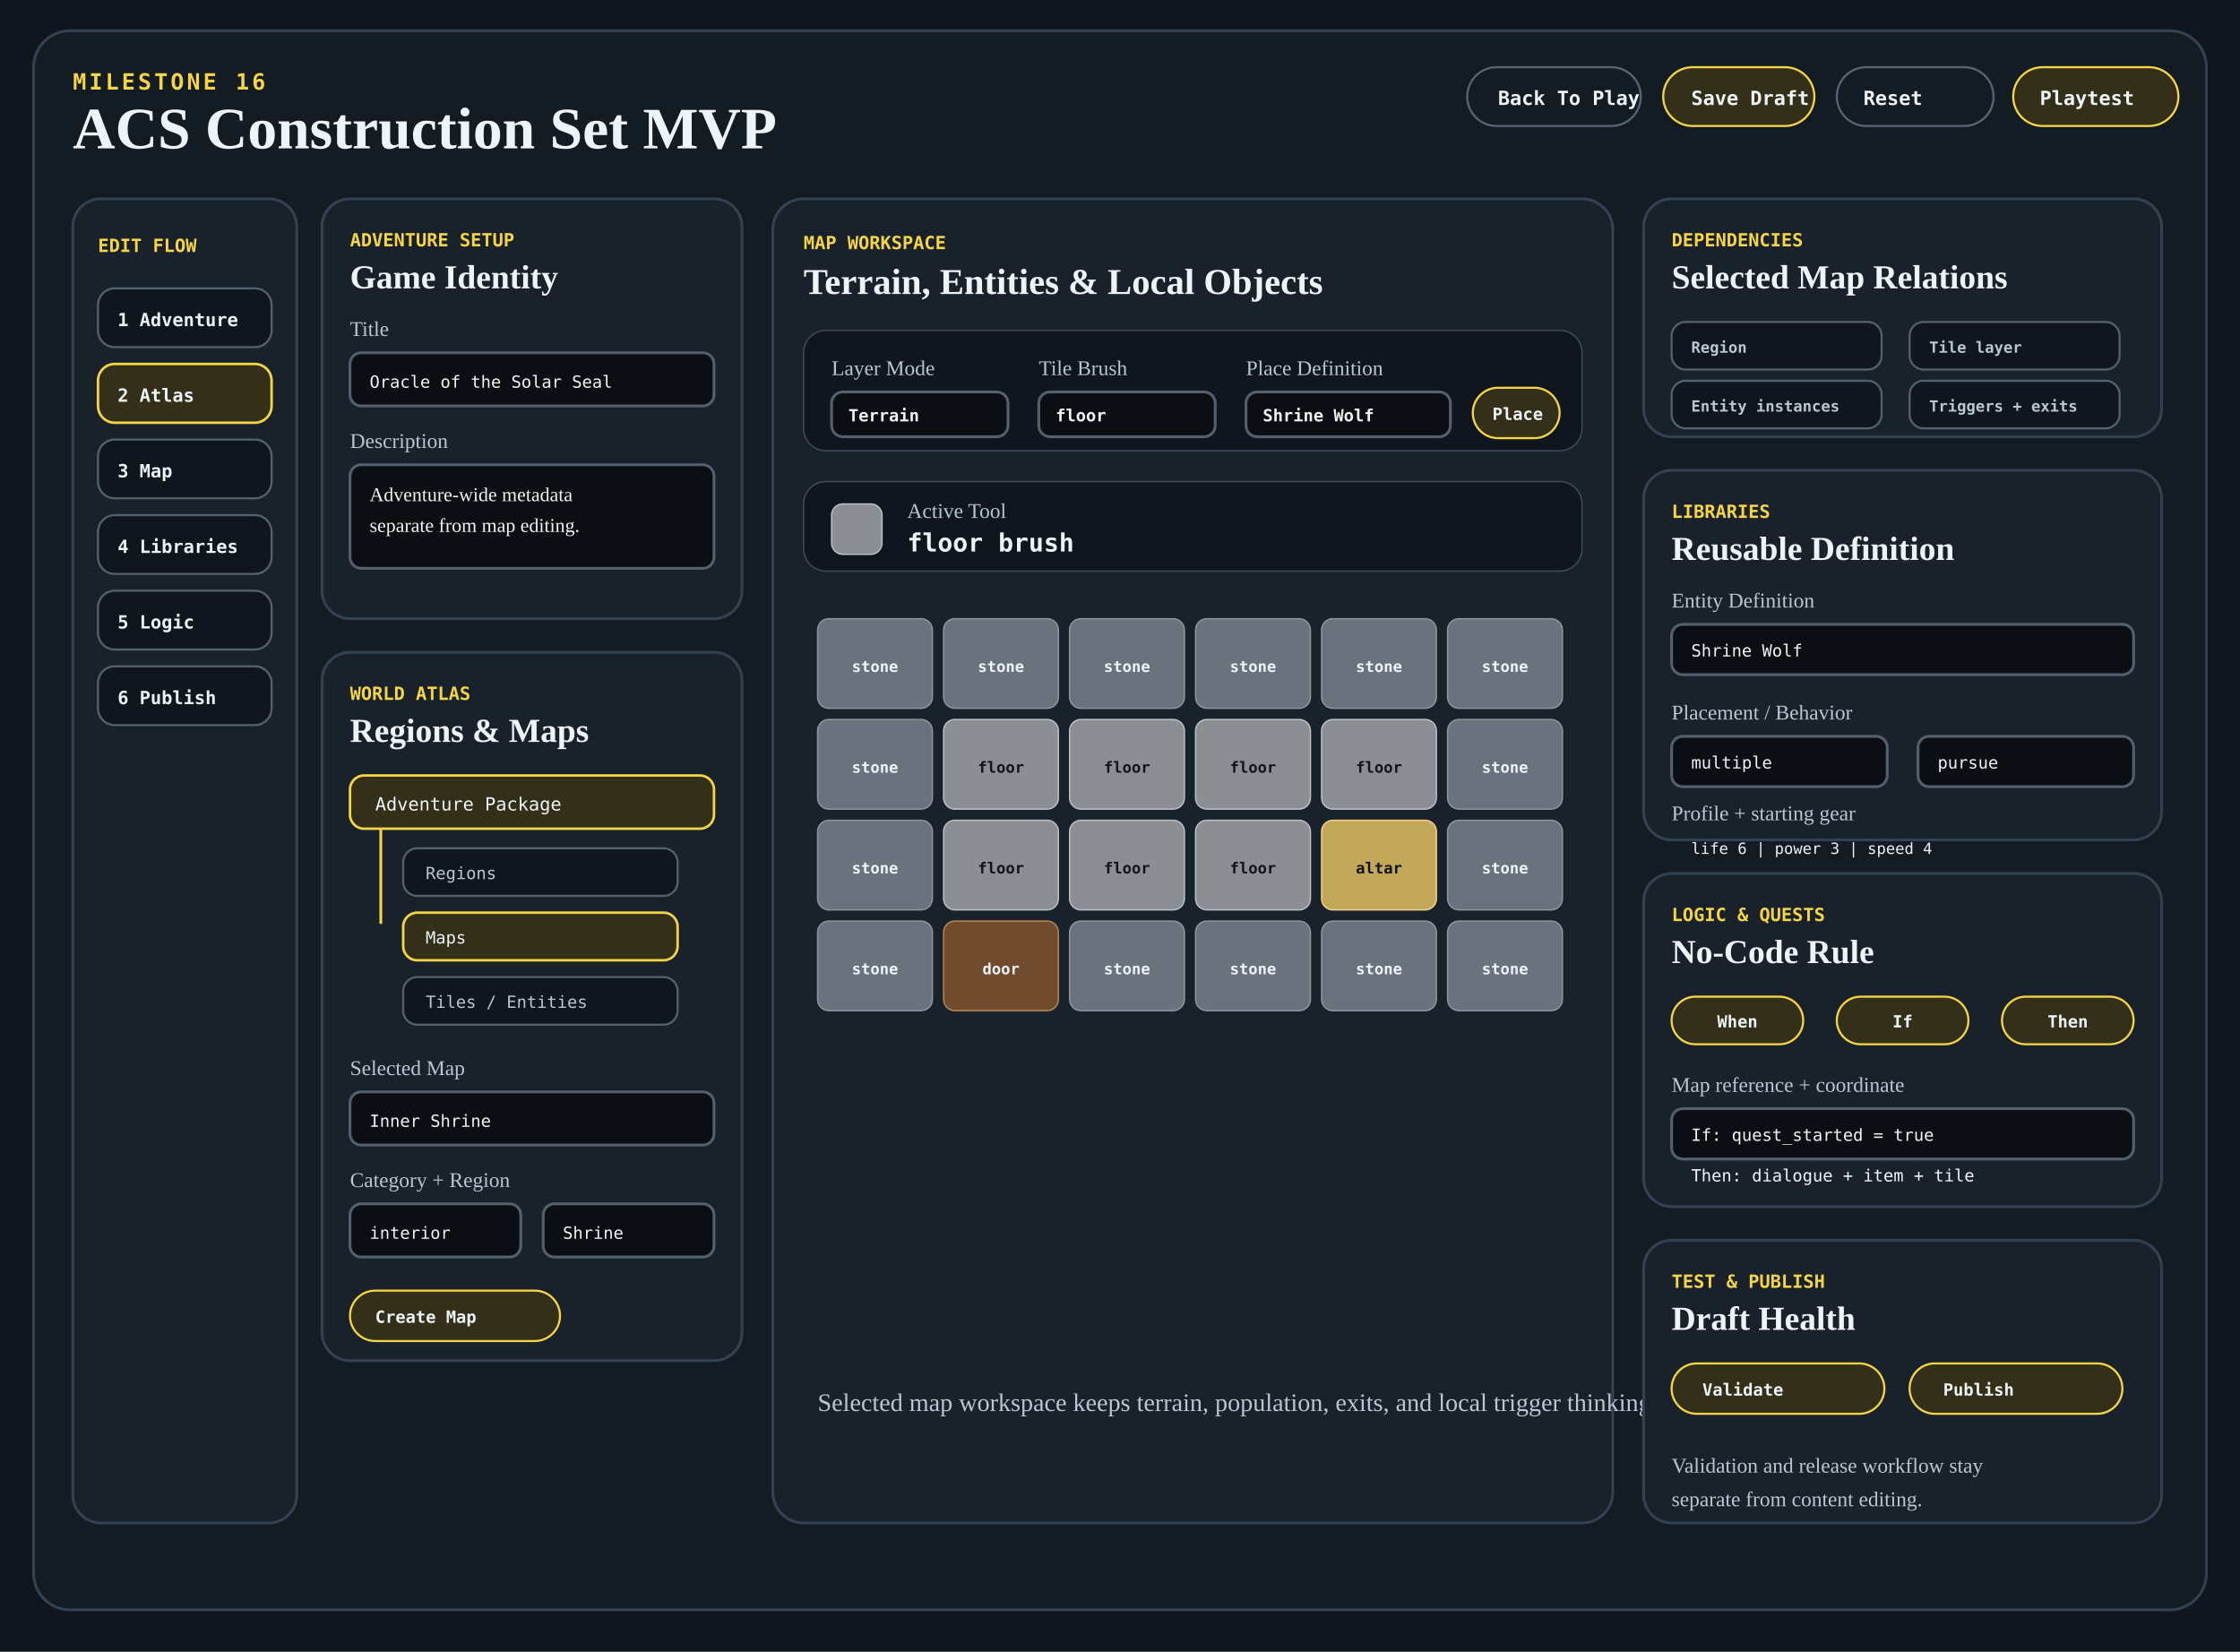
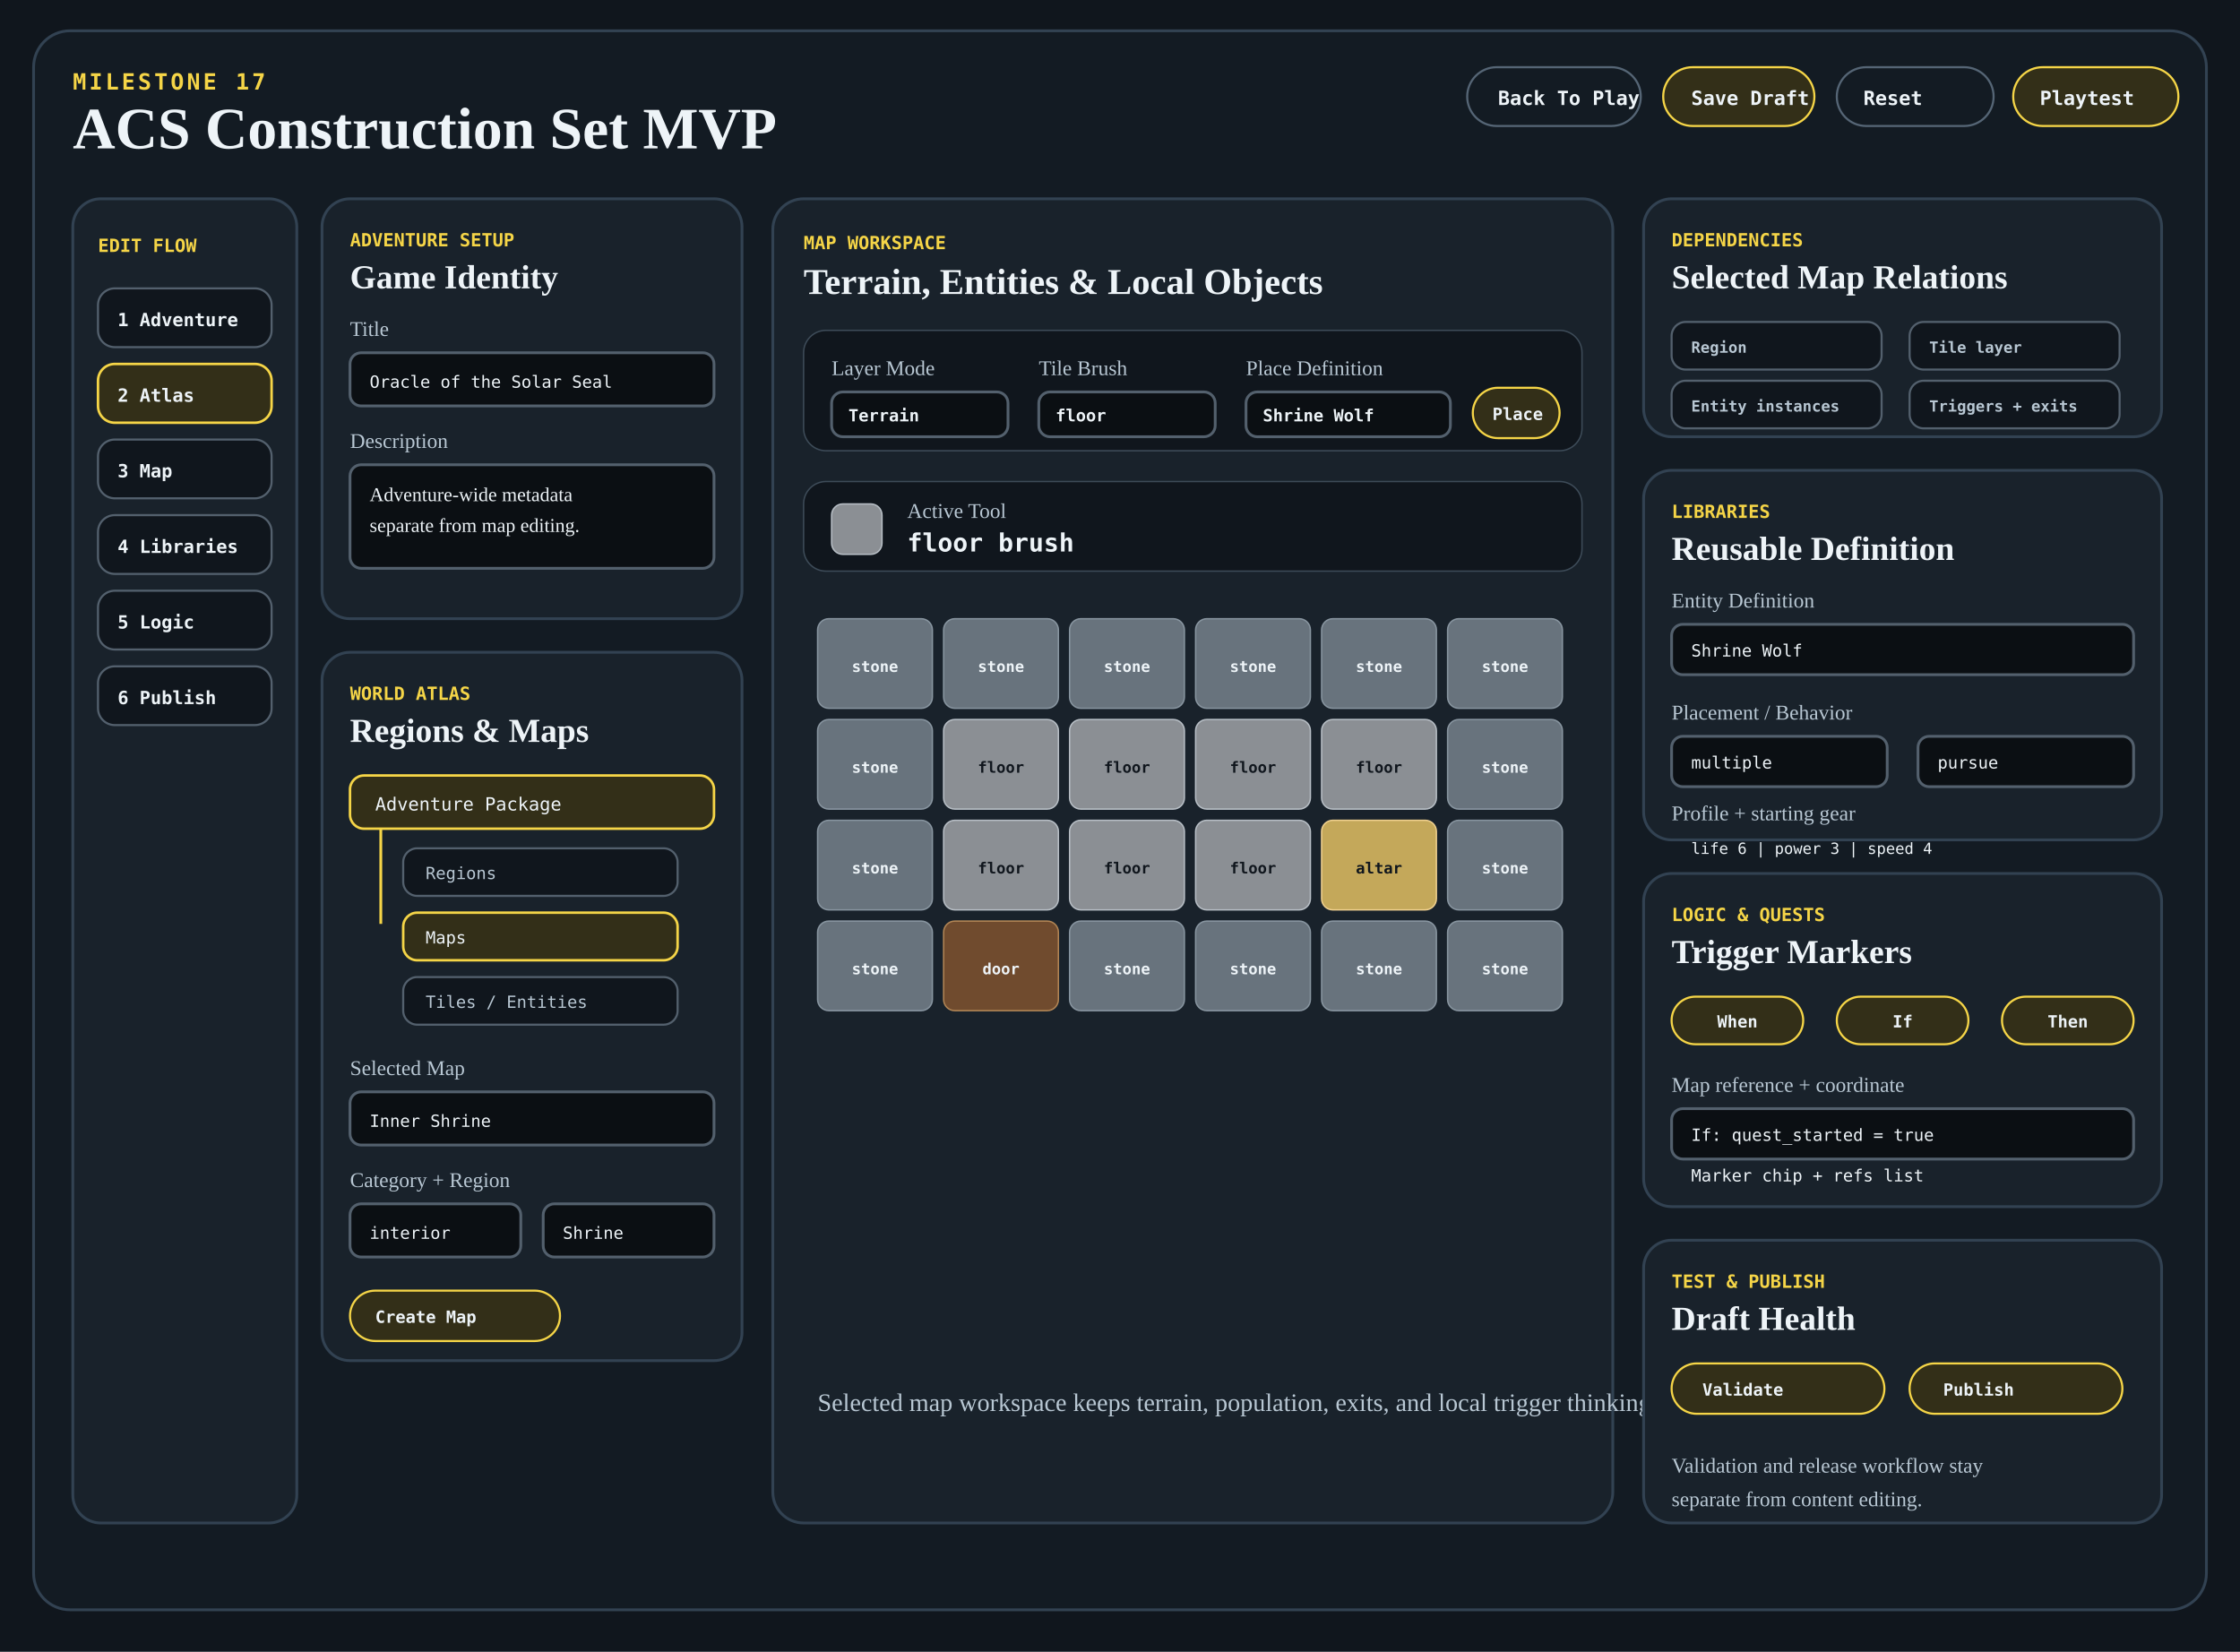
<svg xmlns="http://www.w3.org/2000/svg" width="1600" height="1180" viewBox="0 0 1600 1180">
  <defs>
    <style>
      .serif { font-family: Georgia, 'Times New Roman', serif; }
      .mono { font-family: 'Cascadia Mono', Consolas, monospace; }
      .muted { fill: #b8c7d3; }
      .text { fill: #eef4f8; }
      .gold { fill: #f5d547; }
      .panel { fill: #19222b; stroke: #324252; stroke-width: 2; }
      .field { fill: #0b0f13; stroke: #53606d; stroke-width: 2; }
      .button { fill: #332f18; stroke: #f5d547; stroke-width: 1.5; }
      .ghost { fill: none; stroke: #556575; stroke-width: 1.5; }
      .node { fill: #10161d; stroke: #53606d; stroke-width: 1.5; }
      .nodeActive { fill: #332f18; stroke: #f5d547; stroke-width: 1.8; }
      .cellText { font-family: 'Cascadia Mono', Consolas, monospace; font-size: 11px; font-weight: 700; }
    </style>
  </defs>
  <rect width="1600" height="1180" fill="#10161d" />
  <rect x="24" y="22" width="1552" height="1128" rx="26" fill="#131b23" stroke="#324252" stroke-width="2" />
-   <text x="52" y="64" class="mono gold" font-size="16" font-weight="700" letter-spacing="2">MILESTONE 16</text>
+   <text x="52" y="64" class="mono gold" font-size="16" font-weight="700" letter-spacing="2">MILESTONE 17</text>
  <text x="52" y="106" class="serif text" font-size="42" font-weight="700">ACS Construction Set MVP</text>
  <g class="mono" font-size="14" font-weight="700">
    <rect x="1048" y="48" width="124" height="42" rx="21" class="ghost" />
    <text x="1070" y="75" class="text">Back To Play</text>
    <rect x="1188" y="48" width="108" height="42" rx="21" class="button" />
    <text x="1208" y="75" class="text">Save Draft</text>
    <rect x="1312" y="48" width="112" height="42" rx="21" class="ghost" />
    <text x="1331" y="75" class="text">Reset</text>
    <rect x="1438" y="48" width="118" height="42" rx="21" class="button" />
    <text x="1457" y="75" class="text">Playtest</text>
  </g>
  <g transform="translate(52,142)">
    <rect x="0" y="0" width="160" height="946" rx="20" class="panel" />
    <text x="18" y="38" class="mono gold" font-size="13" font-weight="700">EDIT FLOW</text>
    <g class="mono" font-size="13" font-weight="700">
      <rect x="18" y="64" width="124" height="42" rx="12" class="node" />
      <text x="32" y="91" class="text">1 Adventure</text>
      <rect x="18" y="118" width="124" height="42" rx="12" class="nodeActive" />
      <text x="32" y="145" class="text">2 Atlas</text>
      <rect x="18" y="172" width="124" height="42" rx="12" class="node" />
      <text x="32" y="199" class="text">3 Map</text>
      <rect x="18" y="226" width="124" height="42" rx="12" class="node" />
      <text x="32" y="253" class="text">4 Libraries</text>
      <rect x="18" y="280" width="124" height="42" rx="12" class="node" />
      <text x="32" y="307" class="text">5 Logic</text>
      <rect x="18" y="334" width="124" height="42" rx="12" class="node" />
      <text x="32" y="361" class="text">6 Publish</text>
    </g>
  </g>
  <g transform="translate(230,142)">
    <rect x="0" y="0" width="300" height="300" rx="20" class="panel" />
    <text x="20" y="34" class="mono gold" font-size="13" font-weight="700">ADVENTURE SETUP</text>
    <text x="20" y="64" class="serif text" font-size="24" font-weight="700">Game Identity</text>
    <text x="20" y="98" class="serif muted" font-size="15">Title</text>
    <rect x="20" y="110" width="260" height="38" rx="8" class="field" />
    <text x="34" y="135" class="mono text" font-size="12">Oracle of the Solar Seal</text>
    <text x="20" y="178" class="serif muted" font-size="15">Description</text>
    <rect x="20" y="190" width="260" height="74" rx="8" class="field" />
    <text x="34" y="216" class="serif text" font-size="14">Adventure-wide metadata</text>
    <text x="34" y="238" class="serif text" font-size="14">separate from map editing.</text>
    <rect x="0" y="324" width="300" height="506" rx="20" class="panel" />
    <text x="20" y="358" class="mono gold" font-size="13" font-weight="700">WORLD ATLAS</text>
    <text x="20" y="388" class="serif text" font-size="24" font-weight="700">Regions &amp; Maps</text>
    <rect x="20" y="412" width="260" height="38" rx="10" class="nodeActive" />
    <text x="38" y="437" class="mono text" font-size="13">Adventure Package</text>
    <path d="M42 450 V518" stroke="#f5d547" stroke-width="2" />
    <rect x="58" y="464" width="196" height="34" rx="10" class="node" />
    <text x="74" y="486" class="mono muted" font-size="12">Regions</text>
    <rect x="58" y="510" width="196" height="34" rx="10" class="nodeActive" />
    <text x="74" y="532" class="mono text" font-size="12">Maps</text>
    <rect x="58" y="556" width="196" height="34" rx="10" class="node" />
    <text x="74" y="578" class="mono muted" font-size="12">Tiles / Entities</text>
    <text x="20" y="626" class="serif muted" font-size="15">Selected Map</text>
    <rect x="20" y="638" width="260" height="38" rx="8" class="field" />
    <text x="34" y="663" class="mono text" font-size="12">Inner Shrine</text>
    <text x="20" y="706" class="serif muted" font-size="15">Category + Region</text>
    <rect x="20" y="718" width="122" height="38" rx="8" class="field" />
    <text x="34" y="743" class="mono text" font-size="12">interior</text>
    <rect x="158" y="718" width="122" height="38" rx="8" class="field" />
    <text x="172" y="743" class="mono text" font-size="12">Shrine</text>
    <rect x="20" y="780" width="150" height="36" rx="18" class="button" />
    <text x="38" y="803" class="mono text" font-size="12" font-weight="700">Create Map</text>
  </g>
  <g transform="translate(552,142)">
    <rect x="0" y="0" width="600" height="946" rx="22" class="panel" />
    <text x="22" y="36" class="mono gold" font-size="13" font-weight="700">MAP WORKSPACE</text>
    <text x="22" y="68" class="serif text" font-size="26" font-weight="700">Terrain, Entities &amp; Local Objects</text>
    <rect x="22" y="94" width="556" height="86" rx="16" fill="#10161d" stroke="#3d4b58" />
    <g class="serif muted" font-size="15">
      <text x="42" y="126">Layer Mode</text>
      <text x="190" y="126">Tile Brush</text>
      <text x="338" y="126">Place Definition</text>
    </g>
    <g class="mono" font-size="12" font-weight="700">
      <rect x="42" y="138" width="126" height="32" rx="8" class="field" />
      <text x="54" y="159" class="text">Terrain</text>
      <rect x="190" y="138" width="126" height="32" rx="8" class="field" />
      <text x="202" y="159" class="text">floor</text>
      <rect x="338" y="138" width="146" height="32" rx="8" class="field" />
      <text x="350" y="159" class="text">Shrine Wolf</text>
      <rect x="500" y="135" width="62" height="36" rx="18" class="button" />
      <text x="514" y="158" class="text">Place</text>
    </g>
    <rect x="22" y="202" width="556" height="64" rx="16" fill="#10161d" stroke="#3d4b58" />
    <rect x="42" y="218" width="36" height="36" rx="8" fill="#8b8f94" stroke="#b7bec5" />
    <text x="96" y="228" class="serif muted" font-size="15">Active Tool</text>
    <text x="96" y="252" class="mono text" font-size="18" font-weight="700">floor brush</text>
    <g transform="translate(32,300)" class="cellText" text-anchor="middle">
      <g>
        <rect x="0" y="0" width="82" height="64" rx="8" fill="#68737d" stroke="#8895a0" />
        <text x="41" y="38" class="text">stone</text>
        <rect x="90" y="0" width="82" height="64" rx="8" fill="#68737d" stroke="#8895a0" />
        <text x="131" y="38" class="text">stone</text>
        <rect x="180" y="0" width="82" height="64" rx="8" fill="#68737d" stroke="#8895a0" />
        <text x="221" y="38" class="text">stone</text>
        <rect x="270" y="0" width="82" height="64" rx="8" fill="#68737d" stroke="#8895a0" />
        <text x="311" y="38" class="text">stone</text>
        <rect x="360" y="0" width="82" height="64" rx="8" fill="#68737d" stroke="#8895a0" />
        <text x="401" y="38" class="text">stone</text>
        <rect x="450" y="0" width="82" height="64" rx="8" fill="#68737d" stroke="#8895a0" />
        <text x="491" y="38" class="text">stone</text>
      </g>
      <g transform="translate(0,72)">
        <rect x="0" y="0" width="82" height="64" rx="8" fill="#68737d" stroke="#8895a0" />
        <text x="41" y="38" class="text">stone</text>
        <rect x="90" y="0" width="82" height="64" rx="8" fill="#8b8f94" stroke="#b7bec5" />
        <text x="131" y="38" fill="#10161d">floor</text>
        <rect x="180" y="0" width="82" height="64" rx="8" fill="#8b8f94" stroke="#b7bec5" />
        <text x="221" y="38" fill="#10161d">floor</text>
        <rect x="270" y="0" width="82" height="64" rx="8" fill="#8b8f94" stroke="#b7bec5" />
        <text x="311" y="38" fill="#10161d">floor</text>
        <rect x="360" y="0" width="82" height="64" rx="8" fill="#8b8f94" stroke="#b7bec5" />
        <text x="401" y="38" fill="#10161d">floor</text>
        <rect x="450" y="0" width="82" height="64" rx="8" fill="#68737d" stroke="#8895a0" />
        <text x="491" y="38" class="text">stone</text>
      </g>
      <g transform="translate(0,144)">
        <rect x="0" y="0" width="82" height="64" rx="8" fill="#68737d" stroke="#8895a0" />
        <text x="41" y="38" class="text">stone</text>
        <rect x="90" y="0" width="82" height="64" rx="8" fill="#8b8f94" stroke="#b7bec5" />
        <text x="131" y="38" fill="#10161d">floor</text>
        <rect x="180" y="0" width="82" height="64" rx="8" fill="#8b8f94" stroke="#b7bec5" />
        <text x="221" y="38" fill="#10161d">floor</text>
        <rect x="270" y="0" width="82" height="64" rx="8" fill="#8b8f94" stroke="#b7bec5" />
        <text x="311" y="38" fill="#10161d">floor</text>
        <rect x="360" y="0" width="82" height="64" rx="8" fill="#c4a85a" stroke="#f0d08e" />
        <text x="401" y="38" fill="#10161d">altar</text>
        <rect x="450" y="0" width="82" height="64" rx="8" fill="#68737d" stroke="#8895a0" />
        <text x="491" y="38" class="text">stone</text>
      </g>
      <g transform="translate(0,216)">
        <rect x="0" y="0" width="82" height="64" rx="8" fill="#68737d" stroke="#8895a0" />
        <text x="41" y="38" class="text">stone</text>
        <rect x="90" y="0" width="82" height="64" rx="8" fill="#704b2e" stroke="#b18555" />
        <text x="131" y="38" class="text">door</text>
        <rect x="180" y="0" width="82" height="64" rx="8" fill="#68737d" stroke="#8895a0" />
        <text x="221" y="38" class="text">stone</text>
        <rect x="270" y="0" width="82" height="64" rx="8" fill="#68737d" stroke="#8895a0" />
        <text x="311" y="38" class="text">stone</text>
        <rect x="360" y="0" width="82" height="64" rx="8" fill="#68737d" stroke="#8895a0" />
        <text x="401" y="38" class="text">stone</text>
        <rect x="450" y="0" width="82" height="64" rx="8" fill="#68737d" stroke="#8895a0" />
        <text x="491" y="38" class="text">stone</text>
      </g>
    </g>
    <text x="32" y="866" class="serif muted" font-size="18">Selected map workspace keeps terrain, population, exits, and local trigger thinking together.</text>
  </g>
  <g transform="translate(1174,142)">
    <rect x="0" y="0" width="370" height="170" rx="20" class="panel" />
    <text x="20" y="34" class="mono gold" font-size="13" font-weight="700">DEPENDENCIES</text>
    <text x="20" y="64" class="serif text" font-size="24" font-weight="700">Selected Map Relations</text>
    <g class="mono" font-size="11" font-weight="700">
      <rect x="20" y="88" width="150" height="34" rx="10" class="node" />
      <text x="34" y="110" class="muted">Region</text>
      <rect x="190" y="88" width="150" height="34" rx="10" class="node" />
      <text x="204" y="110" class="muted">Tile layer</text>
      <rect x="20" y="130" width="150" height="34" rx="10" class="node" />
      <text x="34" y="152" class="muted">Entity instances</text>
      <rect x="190" y="130" width="150" height="34" rx="10" class="node" />
      <text x="204" y="152" class="muted">Triggers + exits</text>
    </g>
    <rect x="0" y="194" width="370" height="264" rx="20" class="panel" />
    <text x="20" y="228" class="mono gold" font-size="13" font-weight="700">LIBRARIES</text>
    <text x="20" y="258" class="serif text" font-size="24" font-weight="700">Reusable Definition</text>
    <text x="20" y="292" class="serif muted" font-size="15">Entity Definition</text>
    <rect x="20" y="304" width="330" height="36" rx="8" class="field" />
    <text x="34" y="327" class="mono text" font-size="12">Shrine Wolf</text>
    <text x="20" y="372" class="serif muted" font-size="15">Placement / Behavior</text>
    <rect x="20" y="384" width="154" height="36" rx="8" class="field" />
    <text x="34" y="407" class="mono text" font-size="12">multiple</text>
    <rect x="196" y="384" width="154" height="36" rx="8" class="field" />
    <text x="210" y="407" class="mono text" font-size="12">pursue</text>
    <text x="20" y="444" class="serif muted" font-size="15">Profile + starting gear</text>
    <text x="34" y="468" class="mono text" font-size="11">life 6 | power 3 | speed 4</text>
    <text x="34" y="490" class="mono text" font-size="11">skills: tracking, ambush</text>
    <rect x="0" y="482" width="370" height="238" rx="20" class="panel" />
    <text x="20" y="516" class="mono gold" font-size="13" font-weight="700">LOGIC &amp; QUESTS</text>
-     <text x="20" y="546" class="serif text" font-size="24" font-weight="700">No-Code Rule</text>
+     <text x="20" y="546" class="serif text" font-size="24" font-weight="700">Trigger Markers</text>
    <g class="mono" font-size="12" font-weight="700" text-anchor="middle">
      <rect x="20" y="570" width="94" height="34" rx="17" class="button" />
      <text x="67" y="592" class="text">When</text>
      <rect x="138" y="570" width="94" height="34" rx="17" class="button" />
      <text x="185" y="592" class="text">If</text>
      <rect x="256" y="570" width="94" height="34" rx="17" class="button" />
      <text x="303" y="592" class="text">Then</text>
    </g>
    <text x="20" y="638" class="serif muted" font-size="15">Map reference + coordinate</text>
    <rect x="20" y="650" width="330" height="36" rx="8" class="field" />
    <text x="34" y="673" class="mono text" font-size="12">If: quest_started = true</text>
-     <text x="34" y="702" class="mono text" font-size="12">Then: dialogue + item + tile</text>
+     <text x="34" y="702" class="mono text" font-size="12">Marker chip + refs list</text>
    <rect x="0" y="744" width="370" height="202" rx="20" class="panel" />
    <text x="20" y="778" class="mono gold" font-size="13" font-weight="700">TEST &amp; PUBLISH</text>
    <text x="20" y="808" class="serif text" font-size="24" font-weight="700">Draft Health</text>
    <rect x="20" y="832" width="152" height="36" rx="18" class="button" />
    <text x="42" y="855" class="mono text" font-size="12" font-weight="700">Validate</text>
    <rect x="190" y="832" width="152" height="36" rx="18" class="button" />
    <text x="214" y="855" class="mono text" font-size="12" font-weight="700">Publish</text>
    <text x="20" y="910" class="serif muted" font-size="15">Validation and release workflow stay</text>
    <text x="20" y="934" class="serif muted" font-size="15">separate from content editing.</text>
  </g>
</svg>
